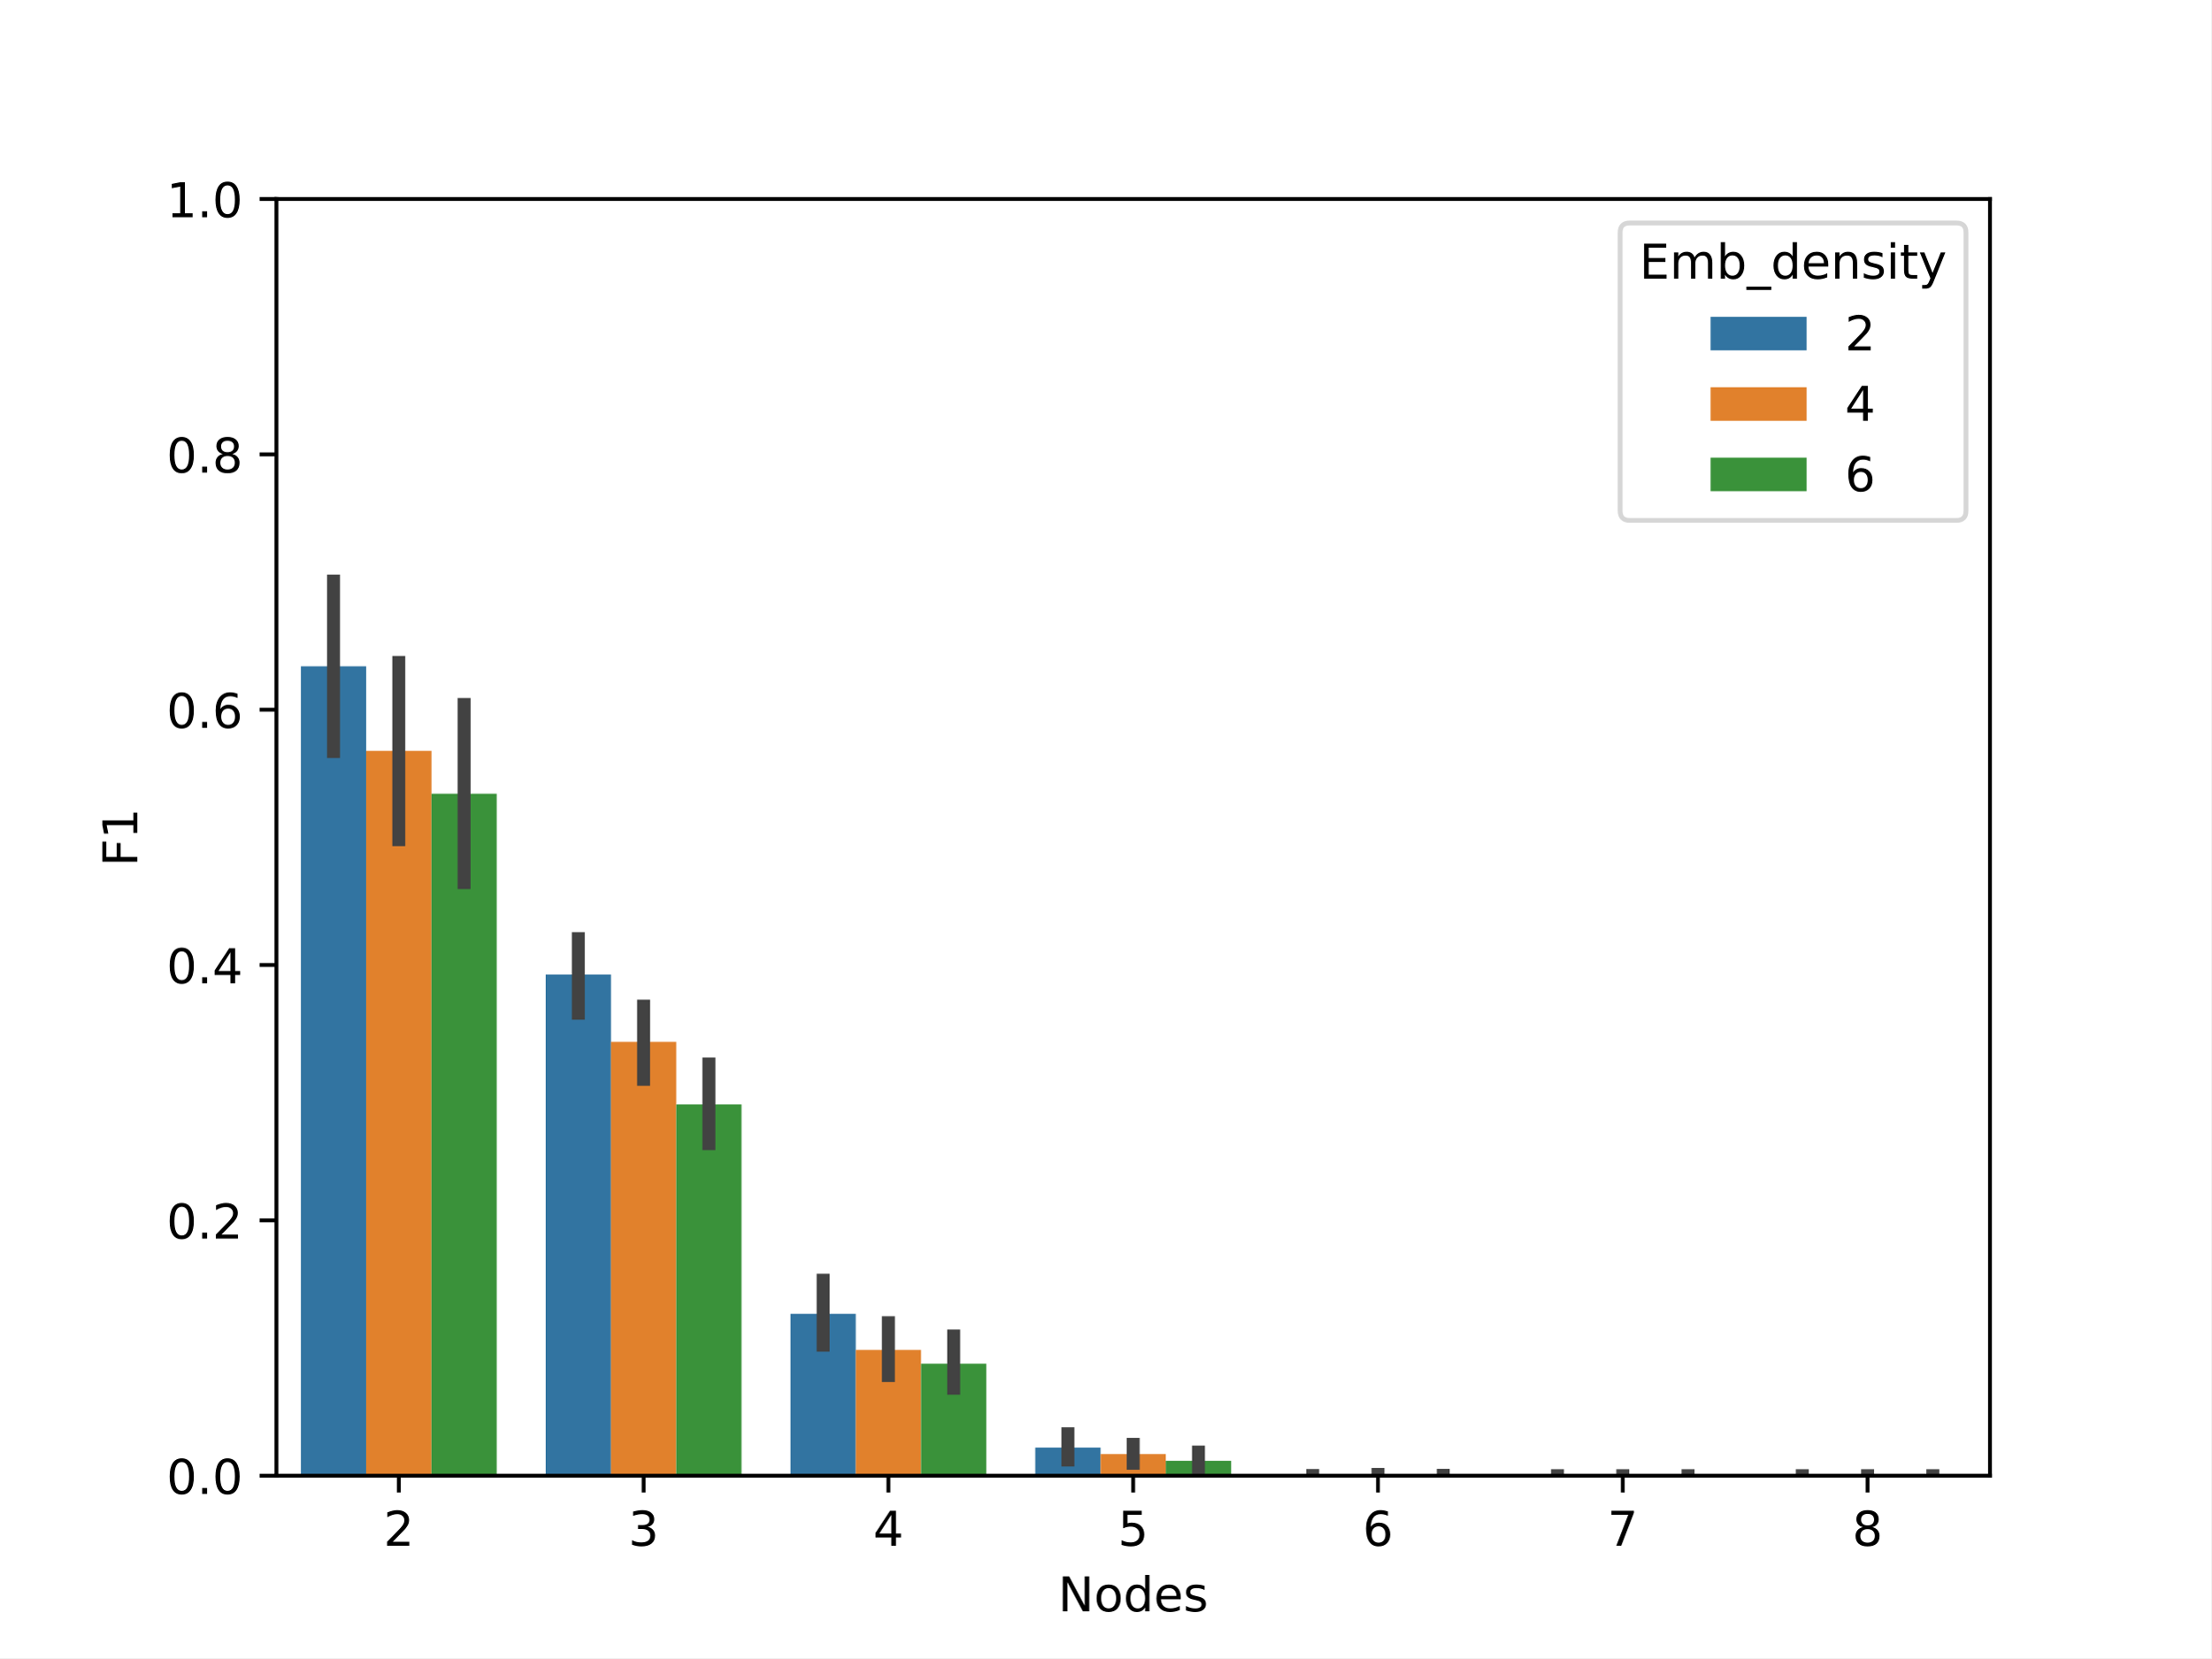
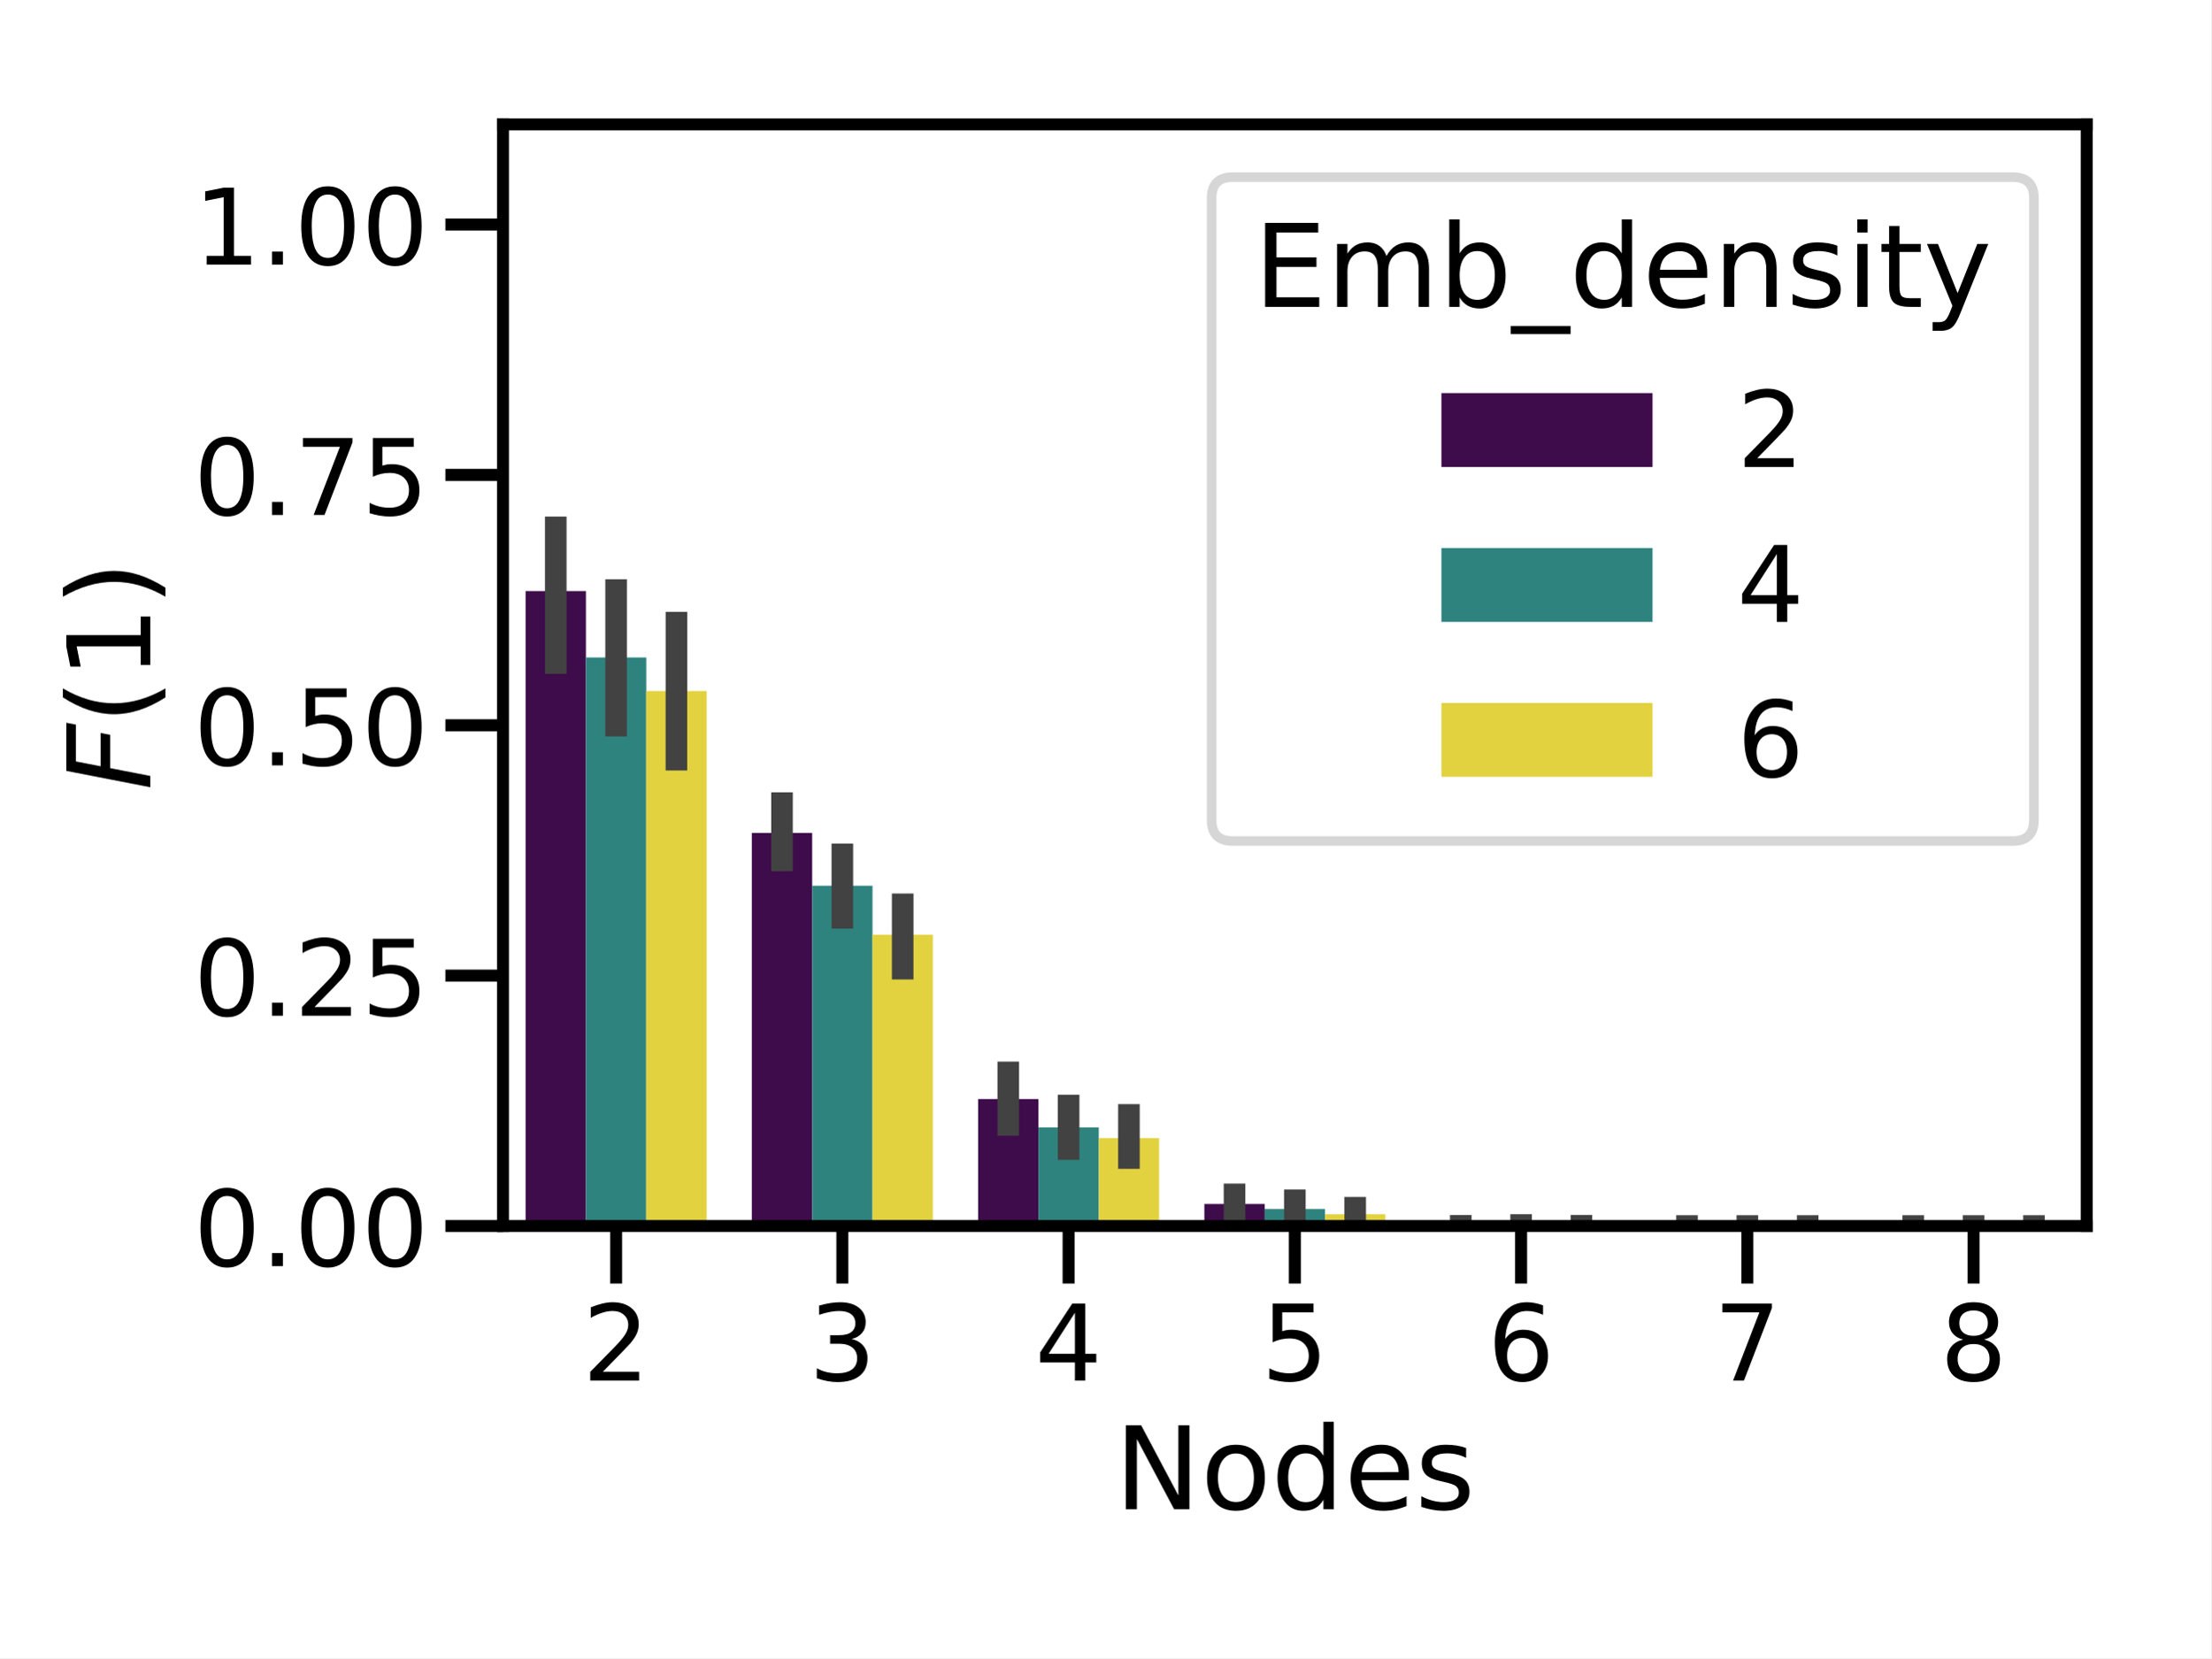
<svg xmlns="http://www.w3.org/2000/svg" xmlns:xlink="http://www.w3.org/1999/xlink" width="460.8pt" height="345.6pt" viewBox="0 0 460.8 345.6" version="1.1">
  <defs>
    <style type="text/css">*{stroke-linejoin: round; stroke-linecap: butt}</style>
  </defs>
  <g id="figure_1">
    <g id="patch_1">
      <path d="M 0 345.6  L 460.8 345.6  L 460.8 0  L 0 0  z " style="fill: #ffffff" />
    </g>
    <g id="axes_1">
      <g id="patch_2">
-         <path d="M 57.6 307.584  L 414.72 307.584  L 414.72 41.472  L 57.6 41.472  z " style="fill: #ffffff" />
+         <path d="M 104.82 255.54  L 434.88 255.54  L 434.88 25.92  L 104.82 25.92  z " style="fill: #ffffff" />
      </g>
      <g id="patch_3">
-         <path d="M 62.702 307.584  L 76.306 307.584  L 76.306 138.88  L 62.702 138.88  z " clip-path="url(#pd09a48f789)" style="fill: #3274a1" />
+         <path d="M 109.535 255.54  L 122.109 255.54  L 122.109 123.204  L 109.535 123.204  z " clip-path="url(#p3ebaca58c4)" style="fill: #3e0c4a" />
      </g>
      <g id="patch_4">
-         <path d="M 113.719 307.584  L 127.323 307.584  L 127.323 203.135  L 113.719 203.135  z " clip-path="url(#pd09a48f789)" style="fill: #3274a1" />
+         <path d="M 156.687 255.54  L 169.26 255.54  L 169.26 173.607  L 156.687 173.607  z " clip-path="url(#p3ebaca58c4)" style="fill: #3e0c4a" />
      </g>
      <g id="patch_5">
-         <path d="M 164.736 307.584  L 178.341 307.584  L 178.341 273.844  L 164.736 273.844  z " clip-path="url(#pd09a48f789)" style="fill: #3274a1" />
+         <path d="M 203.838 255.54  L 216.412 255.54  L 216.412 229.074  L 203.838 229.074  z " clip-path="url(#p3ebaca58c4)" style="fill: #3e0c4a" />
      </g>
      <g id="patch_6">
-         <path d="M 215.753 307.584  L 229.358 307.584  L 229.358 301.723  L 215.753 301.723  z " clip-path="url(#pd09a48f789)" style="fill: #3274a1" />
+         <path d="M 250.989 255.54  L 263.563 255.54  L 263.563 250.943  L 250.989 250.943  z " clip-path="url(#p3ebaca58c4)" style="fill: #3e0c4a" />
      </g>
      <g id="patch_7">
-         <path d="M 266.77 307.584  L 280.375 307.584  L 280.375 307.565  L 266.77 307.565  z " clip-path="url(#pd09a48f789)" style="fill: #3274a1" />
+         <path d="M 298.141 255.54  L 310.715 255.54  L 310.715 255.525  L 298.141 255.525  z " clip-path="url(#p3ebaca58c4)" style="fill: #3e0c4a" />
      </g>
      <g id="patch_8">
-         <path d="M 317.787 307.584  L 331.392 307.584  L 331.392 307.584  L 317.787 307.584  z " clip-path="url(#pd09a48f789)" style="fill: #3274a1" />
+         <path d="M 345.292 255.54  L 357.866 255.54  L 357.866 255.54  L 345.292 255.54  z " clip-path="url(#p3ebaca58c4)" style="fill: #3e0c4a" />
      </g>
      <g id="patch_9">
-         <path d="M 368.805 307.584  L 382.409 307.584  L 382.409 307.584  L 368.805 307.584  z " clip-path="url(#pd09a48f789)" style="fill: #3274a1" />
+         <path d="M 392.444 255.54  L 405.017 255.54  L 405.017 255.54  L 392.444 255.54  z " clip-path="url(#p3ebaca58c4)" style="fill: #3e0c4a" />
      </g>
      <g id="patch_10">
-         <path d="M 76.306 307.584  L 89.911 307.584  L 89.911 156.51  L 76.306 156.51  z " clip-path="url(#pd09a48f789)" style="fill: #e1812c" />
+         <path d="M 122.109 255.54  L 134.683 255.54  L 134.683 137.033  L 122.109 137.033  z " clip-path="url(#p3ebaca58c4)" style="fill: #2f837f" />
      </g>
      <g id="patch_11">
-         <path d="M 127.323 307.584  L 140.928 307.584  L 140.928 217.164  L 127.323 217.164  z " clip-path="url(#pd09a48f789)" style="fill: #e1812c" />
+         <path d="M 169.26 255.54  L 181.834 255.54  L 181.834 184.612  L 169.26 184.612  z " clip-path="url(#p3ebaca58c4)" style="fill: #2f837f" />
      </g>
      <g id="patch_12">
-         <path d="M 178.341 307.584  L 191.945 307.584  L 191.945 281.376  L 178.341 281.376  z " clip-path="url(#pd09a48f789)" style="fill: #e1812c" />
+         <path d="M 216.412 255.54  L 228.985 255.54  L 228.985 234.982  L 216.412 234.982  z " clip-path="url(#p3ebaca58c4)" style="fill: #2f837f" />
      </g>
      <g id="patch_13">
-         <path d="M 229.358 307.584  L 242.962 307.584  L 242.962 303.07  L 229.358 303.07  z " clip-path="url(#pd09a48f789)" style="fill: #e1812c" />
+         <path d="M 263.563 255.54  L 276.137 255.54  L 276.137 251.999  L 263.563 251.999  z " clip-path="url(#p3ebaca58c4)" style="fill: #2f837f" />
      </g>
      <g id="patch_14">
-         <path d="M 280.375 307.584  L 293.979 307.584  L 293.979 307.467  L 280.375 307.467  z " clip-path="url(#pd09a48f789)" style="fill: #e1812c" />
+         <path d="M 310.715 255.54  L 323.288 255.54  L 323.288 255.448  L 310.715 255.448  z " clip-path="url(#p3ebaca58c4)" style="fill: #2f837f" />
      </g>
      <g id="patch_15">
-         <path d="M 331.392 307.584  L 344.997 307.584  L 344.997 307.584  L 331.392 307.584  z " clip-path="url(#pd09a48f789)" style="fill: #e1812c" />
+         <path d="M 357.866 255.54  L 370.44 255.54  L 370.44 255.54  L 357.866 255.54  z " clip-path="url(#p3ebaca58c4)" style="fill: #2f837f" />
      </g>
      <g id="patch_16">
-         <path d="M 382.409 307.584  L 396.014 307.584  L 396.014 307.584  L 382.409 307.584  z " clip-path="url(#pd09a48f789)" style="fill: #e1812c" />
+         <path d="M 405.017 255.54  L 417.591 255.54  L 417.591 255.54  L 405.017 255.54  z " clip-path="url(#p3ebaca58c4)" style="fill: #2f837f" />
      </g>
      <g id="patch_17">
-         <path d="M 89.911 307.584  L 103.515 307.584  L 103.515 165.431  L 89.911 165.431  z " clip-path="url(#pd09a48f789)" style="fill: #3a923a" />
+         <path d="M 134.683 255.54  L 147.256 255.54  L 147.256 144.031  L 134.683 144.031  z " clip-path="url(#p3ebaca58c4)" style="fill: #e2d240" />
      </g>
      <g id="patch_18">
-         <path d="M 140.928 307.584  L 154.533 307.584  L 154.533 230.198  L 140.928 230.198  z " clip-path="url(#pd09a48f789)" style="fill: #3a923a" />
+         <path d="M 181.834 255.54  L 194.408 255.54  L 194.408 194.837  L 181.834 194.837  z " clip-path="url(#p3ebaca58c4)" style="fill: #e2d240" />
      </g>
      <g id="patch_19">
-         <path d="M 191.945 307.584  L 205.55 307.584  L 205.55 284.251  L 191.945 284.251  z " clip-path="url(#pd09a48f789)" style="fill: #3a923a" />
+         <path d="M 228.985 255.54  L 241.559 255.54  L 241.559 237.237  L 228.985 237.237  z " clip-path="url(#p3ebaca58c4)" style="fill: #e2d240" />
      </g>
      <g id="patch_20">
-         <path d="M 242.962 307.584  L 256.567 307.584  L 256.567 304.47  L 242.962 304.47  z " clip-path="url(#pd09a48f789)" style="fill: #3a923a" />
+         <path d="M 276.137 255.54  L 288.711 255.54  L 288.711 253.097  L 276.137 253.097  z " clip-path="url(#p3ebaca58c4)" style="fill: #e2d240" />
      </g>
      <g id="patch_21">
-         <path d="M 293.979 307.584  L 307.584 307.584  L 307.584 307.558  L 293.979 307.558  z " clip-path="url(#pd09a48f789)" style="fill: #3a923a" />
+         <path d="M 323.288 255.54  L 335.862 255.54  L 335.862 255.52  L 323.288 255.52  z " clip-path="url(#p3ebaca58c4)" style="fill: #e2d240" />
      </g>
      <g id="patch_22">
-         <path d="M 344.997 307.584  L 358.601 307.584  L 358.601 307.584  L 344.997 307.584  z " clip-path="url(#pd09a48f789)" style="fill: #3a923a" />
+         <path d="M 370.44 255.54  L 383.013 255.54  L 383.013 255.54  L 370.44 255.54  z " clip-path="url(#p3ebaca58c4)" style="fill: #e2d240" />
      </g>
      <g id="patch_23">
-         <path d="M 396.014 307.584  L 409.618 307.584  L 409.618 307.584  L 396.014 307.584  z " clip-path="url(#pd09a48f789)" style="fill: #3a923a" />
+         <path d="M 417.591 255.54  L 430.165 255.54  L 430.165 255.54  L 417.591 255.54  z " clip-path="url(#p3ebaca58c4)" style="fill: #e2d240" />
+       </g>
+       <g id="patch_24">
+         <path d="M 128.396 255.54  L 128.396 255.54  L 128.396 255.54  L 128.396 255.54  z " clip-path="url(#p3ebaca58c4)" style="fill: #3e0c4a" />
+       </g>
+       <g id="patch_25">
+         <path d="M 128.396 255.54  L 128.396 255.54  L 128.396 255.54  L 128.396 255.54  z " clip-path="url(#p3ebaca58c4)" style="fill: #2f837f" />
+       </g>
+       <g id="patch_26">
+         <path d="M 128.396 255.54  L 128.396 255.54  L 128.396 255.54  L 128.396 255.54  z " clip-path="url(#p3ebaca58c4)" style="fill: #e2d240" />
      </g>
      <g id="matplotlib.axis_1">
        <g id="xtick_1">
          <g id="line2d_1">
            <defs>
-               <path id="m3385fdae1e" d="M 0 0  L 0 3.5  " style="stroke: #000000; stroke-width: 0.8" />
+               <path id="macadb62f24" d="M 0 0  L 0 12  " style="stroke: #000000; stroke-width: 2.5" />
            </defs>
            <g>
-               <use xlink:href="#m3385fdae1e" x="83.109" y="307.584" style="stroke: #000000; stroke-width: 0.8" />
+               <use xlink:href="#macadb62f24" x="128.396" y="255.54" style="stroke: #000000; stroke-width: 2.5" />
            </g>
          </g>
          <g id="text_1">
-             <g transform="translate(79.92732 322.1824) scale(0.1 -0.1)">
+             <g transform="translate(121.397 287.7566) scale(0.22 -0.22)">
              <defs>
                <path id="DejaVuSans-32" d="M 1228 531  L 3431 531  L 3431 0  L 469 0  L 469 531  Q 828 903 1448 1529  Q 2069 2156 2228 2338  Q 2531 2678 2651 2914  Q 2772 3150 2772 3378  Q 2772 3750 2511 3984  Q 2250 4219 1831 4219  Q 1534 4219 1204 4116  Q 875 4013 500 3803  L 500 4441  Q 881 4594 1212 4672  Q 1544 4750 1819 4750  Q 2544 4750 2975 4387  Q 3406 4025 3406 3419  Q 3406 3131 3298 2873  Q 3191 2616 2906 2266  Q 2828 2175 2409 1742  Q 1991 1309 1228 531  z " transform="scale(0.015625)" />
              </defs>
              <use xlink:href="#DejaVuSans-32" />
            </g>
          </g>
        </g>
        <g id="xtick_2">
          <g id="line2d_2">
            <g>
-               <use xlink:href="#m3385fdae1e" x="134.126" y="307.584" style="stroke: #000000; stroke-width: 0.8" />
+               <use xlink:href="#macadb62f24" x="175.547" y="255.54" style="stroke: #000000; stroke-width: 2.5" />
            </g>
          </g>
          <g id="text_2">
-             <g transform="translate(130.9445 322.1824) scale(0.1 -0.1)">
+             <g transform="translate(168.5484 287.7566) scale(0.22 -0.22)">
              <defs>
                <path id="DejaVuSans-33" d="M 2597 2516  Q 3050 2419 3304 2112  Q 3559 1806 3559 1356  Q 3559 666 3084 287  Q 2609 -91 1734 -91  Q 1441 -91 1130 -33  Q 819 25 488 141  L 488 750  Q 750 597 1062 519  Q 1375 441 1716 441  Q 2309 441 2620 675  Q 2931 909 2931 1356  Q 2931 1769 2642 2001  Q 2353 2234 1838 2234  L 1294 2234  L 1294 2753  L 1863 2753  Q 2328 2753 2575 2939  Q 2822 3125 2822 3475  Q 2822 3834 2567 4026  Q 2313 4219 1838 4219  Q 1578 4219 1281 4162  Q 984 4106 628 3988  L 628 4550  Q 988 4650 1302 4700  Q 1616 4750 1894 4750  Q 2613 4750 3031 4423  Q 3450 4097 3450 3541  Q 3450 3153 3228 2886  Q 3006 2619 2597 2516  z " transform="scale(0.015625)" />
              </defs>
              <use xlink:href="#DejaVuSans-33" />
            </g>
          </g>
        </g>
        <g id="xtick_3">
          <g id="line2d_3">
            <g>
-               <use xlink:href="#m3385fdae1e" x="185.143" y="307.584" style="stroke: #000000; stroke-width: 0.8" />
+               <use xlink:href="#macadb62f24" x="222.699" y="255.54" style="stroke: #000000; stroke-width: 2.5" />
            </g>
          </g>
          <g id="text_3">
-             <g transform="translate(181.9616 322.1824) scale(0.1 -0.1)">
+             <g transform="translate(215.6998 287.7566) scale(0.22 -0.22)">
              <defs>
                <path id="DejaVuSans-34" d="M 2419 4116  L 825 1625  L 2419 1625  L 2419 4116  z M 2253 4666  L 3047 4666  L 3047 1625  L 3713 1625  L 3713 1100  L 3047 1100  L 3047 0  L 2419 0  L 2419 1100  L 313 1100  L 313 1709  L 2253 4666  z " transform="scale(0.015625)" />
              </defs>
              <use xlink:href="#DejaVuSans-34" />
            </g>
          </g>
        </g>
        <g id="xtick_4">
          <g id="line2d_4">
            <g>
-               <use xlink:href="#m3385fdae1e" x="236.16" y="307.584" style="stroke: #000000; stroke-width: 0.8" />
+               <use xlink:href="#macadb62f24" x="269.85" y="255.54" style="stroke: #000000; stroke-width: 2.5" />
            </g>
          </g>
          <g id="text_4">
-             <g transform="translate(232.9787 322.1824) scale(0.1 -0.1)">
+             <g transform="translate(262.8512 287.7566) scale(0.22 -0.22)">
              <defs>
                <path id="DejaVuSans-35" d="M 691 4666  L 3169 4666  L 3169 4134  L 1269 4134  L 1269 2991  Q 1406 3038 1543 3061  Q 1681 3084 1819 3084  Q 2600 3084 3056 2656  Q 3513 2228 3513 1497  Q 3513 744 3044 326  Q 2575 -91 1722 -91  Q 1428 -91 1123 -41  Q 819 9 494 109  L 494 744  Q 775 591 1075 516  Q 1375 441 1709 441  Q 2250 441 2565 725  Q 2881 1009 2881 1497  Q 2881 1984 2565 2268  Q 2250 2553 1709 2553  Q 1456 2553 1204 2497  Q 953 2441 691 2322  L 691 4666  z " transform="scale(0.015625)" />
              </defs>
              <use xlink:href="#DejaVuSans-35" />
            </g>
          </g>
        </g>
        <g id="xtick_5">
          <g id="line2d_5">
            <g>
-               <use xlink:href="#m3385fdae1e" x="287.177" y="307.584" style="stroke: #000000; stroke-width: 0.8" />
+               <use xlink:href="#macadb62f24" x="317.001" y="255.54" style="stroke: #000000; stroke-width: 2.5" />
            </g>
          </g>
          <g id="text_5">
-             <g transform="translate(283.9959 322.1824) scale(0.1 -0.1)">
+             <g transform="translate(310.0027 287.7566) scale(0.22 -0.22)">
              <defs>
                <path id="DejaVuSans-36" d="M 2113 2584  Q 1688 2584 1439 2293  Q 1191 2003 1191 1497  Q 1191 994 1439 701  Q 1688 409 2113 409  Q 2538 409 2786 701  Q 3034 994 3034 1497  Q 3034 2003 2786 2293  Q 2538 2584 2113 2584  z M 3366 4563  L 3366 3988  Q 3128 4100 2886 4159  Q 2644 4219 2406 4219  Q 1781 4219 1451 3797  Q 1122 3375 1075 2522  Q 1259 2794 1537 2939  Q 1816 3084 2150 3084  Q 2853 3084 3261 2657  Q 3669 2231 3669 1497  Q 3669 778 3244 343  Q 2819 -91 2113 -91  Q 1303 -91 875 529  Q 447 1150 447 2328  Q 447 3434 972 4092  Q 1497 4750 2381 4750  Q 2619 4750 2861 4703  Q 3103 4656 3366 4563  z " transform="scale(0.015625)" />
              </defs>
              <use xlink:href="#DejaVuSans-36" />
            </g>
          </g>
        </g>
        <g id="xtick_6">
          <g id="line2d_6">
            <g>
-               <use xlink:href="#m3385fdae1e" x="338.194" y="307.584" style="stroke: #000000; stroke-width: 0.8" />
+               <use xlink:href="#macadb62f24" x="364.153" y="255.54" style="stroke: #000000; stroke-width: 2.5" />
            </g>
          </g>
          <g id="text_6">
-             <g transform="translate(335.013 322.1824) scale(0.1 -0.1)">
+             <g transform="translate(357.1541 287.7566) scale(0.22 -0.22)">
              <defs>
                <path id="DejaVuSans-37" d="M 525 4666  L 3525 4666  L 3525 4397  L 1831 0  L 1172 0  L 2766 4134  L 525 4134  L 525 4666  z " transform="scale(0.015625)" />
              </defs>
              <use xlink:href="#DejaVuSans-37" />
            </g>
          </g>
        </g>
        <g id="xtick_7">
          <g id="line2d_7">
            <g>
-               <use xlink:href="#m3385fdae1e" x="389.211" y="307.584" style="stroke: #000000; stroke-width: 0.8" />
+               <use xlink:href="#macadb62f24" x="411.304" y="255.54" style="stroke: #000000; stroke-width: 2.5" />
            </g>
          </g>
          <g id="text_7">
-             <g transform="translate(386.0302 322.1824) scale(0.1 -0.1)">
+             <g transform="translate(404.3055 287.7566) scale(0.22 -0.22)">
              <defs>
                <path id="DejaVuSans-38" d="M 2034 2216  Q 1584 2216 1326 1975  Q 1069 1734 1069 1313  Q 1069 891 1326 650  Q 1584 409 2034 409  Q 2484 409 2743 651  Q 3003 894 3003 1313  Q 3003 1734 2745 1975  Q 2488 2216 2034 2216  z M 1403 2484  Q 997 2584 770 2862  Q 544 3141 544 3541  Q 544 4100 942 4425  Q 1341 4750 2034 4750  Q 2731 4750 3128 4425  Q 3525 4100 3525 3541  Q 3525 3141 3298 2862  Q 3072 2584 2669 2484  Q 3125 2378 3379 2068  Q 3634 1759 3634 1313  Q 3634 634 3220 271  Q 2806 -91 2034 -91  Q 1263 -91 848 271  Q 434 634 434 1313  Q 434 1759 690 2068  Q 947 2378 1403 2484  z M 1172 3481  Q 1172 3119 1398 2916  Q 1625 2713 2034 2713  Q 2441 2713 2670 2916  Q 2900 3119 2900 3481  Q 2900 3844 2670 4047  Q 2441 4250 2034 4250  Q 1625 4250 1398 4047  Q 1172 3844 1172 3481  z " transform="scale(0.015625)" />
              </defs>
              <use xlink:href="#DejaVuSans-38" />
            </g>
          </g>
        </g>
        <g id="text_8">
-           <g transform="translate(220.5045 335.8606) scale(0.1 -0.1)">
+           <g transform="translate(232.2769 314.5681) scale(0.24 -0.24)">
            <defs>
              <path id="DejaVuSans-4e" d="M 628 4666  L 1478 4666  L 3547 763  L 3547 4666  L 4159 4666  L 4159 0  L 3309 0  L 1241 3903  L 1241 0  L 628 0  L 628 4666  z " transform="scale(0.015625)" />
              <path id="DejaVuSans-6f" d="M 1959 3097  Q 1497 3097 1228 2736  Q 959 2375 959 1747  Q 959 1119 1226 758  Q 1494 397 1959 397  Q 2419 397 2687 759  Q 2956 1122 2956 1747  Q 2956 2369 2687 2733  Q 2419 3097 1959 3097  z M 1959 3584  Q 2709 3584 3137 3096  Q 3566 2609 3566 1747  Q 3566 888 3137 398  Q 2709 -91 1959 -91  Q 1206 -91 779 398  Q 353 888 353 1747  Q 353 2609 779 3096  Q 1206 3584 1959 3584  z " transform="scale(0.015625)" />
              <path id="DejaVuSans-64" d="M 2906 2969  L 2906 4863  L 3481 4863  L 3481 0  L 2906 0  L 2906 525  Q 2725 213 2448 61  Q 2172 -91 1784 -91  Q 1150 -91 751 415  Q 353 922 353 1747  Q 353 2572 751 3078  Q 1150 3584 1784 3584  Q 2172 3584 2448 3432  Q 2725 3281 2906 2969  z M 947 1747  Q 947 1113 1208 752  Q 1469 391 1925 391  Q 2381 391 2643 752  Q 2906 1113 2906 1747  Q 2906 2381 2643 2742  Q 2381 3103 1925 3103  Q 1469 3103 1208 2742  Q 947 2381 947 1747  z " transform="scale(0.015625)" />
              <path id="DejaVuSans-65" d="M 3597 1894  L 3597 1613  L 953 1613  Q 991 1019 1311 708  Q 1631 397 2203 397  Q 2534 397 2845 478  Q 3156 559 3463 722  L 3463 178  Q 3153 47 2828 -22  Q 2503 -91 2169 -91  Q 1331 -91 842 396  Q 353 884 353 1716  Q 353 2575 817 3079  Q 1281 3584 2069 3584  Q 2775 3584 3186 3129  Q 3597 2675 3597 1894  z M 3022 2063  Q 3016 2534 2758 2815  Q 2500 3097 2075 3097  Q 1594 3097 1305 2825  Q 1016 2553 972 2059  L 3022 2063  z " transform="scale(0.015625)" />
              <path id="DejaVuSans-73" d="M 2834 3397  L 2834 2853  Q 2591 2978 2328 3040  Q 2066 3103 1784 3103  Q 1356 3103 1142 2972  Q 928 2841 928 2578  Q 928 2378 1081 2264  Q 1234 2150 1697 2047  L 1894 2003  Q 2506 1872 2764 1633  Q 3022 1394 3022 966  Q 3022 478 2636 193  Q 2250 -91 1575 -91  Q 1294 -91 989 -36  Q 684 19 347 128  L 347 722  Q 666 556 975 473  Q 1284 391 1588 391  Q 1994 391 2212 530  Q 2431 669 2431 922  Q 2431 1156 2273 1281  Q 2116 1406 1581 1522  L 1381 1569  Q 847 1681 609 1914  Q 372 2147 372 2553  Q 372 3047 722 3315  Q 1072 3584 1716 3584  Q 2034 3584 2315 3537  Q 2597 3491 2834 3397  z " transform="scale(0.015625)" />
            </defs>
            <use xlink:href="#DejaVuSans-4e" />
            <use xlink:href="#DejaVuSans-6f" x="74.805" />
            <use xlink:href="#DejaVuSans-64" x="135.986" />
            <use xlink:href="#DejaVuSans-65" x="199.463" />
            <use xlink:href="#DejaVuSans-73" x="260.986" />
          </g>
        </g>
      </g>
      <g id="matplotlib.axis_2">
        <g id="ytick_1">
          <g id="line2d_8">
            <defs>
-               <path id="ma600d9e374" d="M 0 0  L -3.5 0  " style="stroke: #000000; stroke-width: 0.8" />
+               <path id="mbd1f834859" d="M 0 0  L -12 0  " style="stroke: #000000; stroke-width: 2.5" />
            </defs>
            <g>
-               <use xlink:href="#ma600d9e374" x="57.6" y="307.584" style="stroke: #000000; stroke-width: 0.8" />
+               <use xlink:href="#mbd1f834859" x="104.82" y="255.54" style="stroke: #000000; stroke-width: 2.5" />
            </g>
          </g>
          <g id="text_9">
-             <g transform="translate(34.69687 311.3832) scale(0.1 -0.1)">
+             <g transform="translate(40.33563 263.8983) scale(0.22 -0.22)">
              <defs>
                <path id="DejaVuSans-30" d="M 2034 4250  Q 1547 4250 1301 3770  Q 1056 3291 1056 2328  Q 1056 1369 1301 889  Q 1547 409 2034 409  Q 2525 409 2770 889  Q 3016 1369 3016 2328  Q 3016 3291 2770 3770  Q 2525 4250 2034 4250  z M 2034 4750  Q 2819 4750 3233 4129  Q 3647 3509 3647 2328  Q 3647 1150 3233 529  Q 2819 -91 2034 -91  Q 1250 -91 836 529  Q 422 1150 422 2328  Q 422 3509 836 4129  Q 1250 4750 2034 4750  z " transform="scale(0.015625)" />
                <path id="DejaVuSans-2e" d="M 684 794  L 1344 794  L 1344 0  L 684 0  L 684 794  z " transform="scale(0.015625)" />
              </defs>
              <use xlink:href="#DejaVuSans-30" />
              <use xlink:href="#DejaVuSans-2e" x="63.623" />
              <use xlink:href="#DejaVuSans-30" x="95.41" />
+               <use xlink:href="#DejaVuSans-30" x="159.033" />
            </g>
          </g>
        </g>
        <g id="ytick_2">
          <g id="line2d_9">
            <g>
-               <use xlink:href="#ma600d9e374" x="57.6" y="254.362" style="stroke: #000000; stroke-width: 0.8" />
+               <use xlink:href="#mbd1f834859" x="104.82" y="203.354" style="stroke: #000000; stroke-width: 2.5" />
            </g>
          </g>
          <g id="text_10">
-             <g transform="translate(34.69687 258.1608) scale(0.1 -0.1)">
+             <g transform="translate(40.33563 211.7119) scale(0.22 -0.22)">
              <use xlink:href="#DejaVuSans-30" />
              <use xlink:href="#DejaVuSans-2e" x="63.623" />
              <use xlink:href="#DejaVuSans-32" x="95.41" />
+               <use xlink:href="#DejaVuSans-35" x="159.033" />
            </g>
          </g>
        </g>
        <g id="ytick_3">
          <g id="line2d_10">
            <g>
-               <use xlink:href="#ma600d9e374" x="57.6" y="201.139" style="stroke: #000000; stroke-width: 0.8" />
+               <use xlink:href="#mbd1f834859" x="104.82" y="151.167" style="stroke: #000000; stroke-width: 2.5" />
            </g>
          </g>
          <g id="text_11">
-             <g transform="translate(34.69687 204.9384) scale(0.1 -0.1)">
+             <g transform="translate(40.33563 159.5256) scale(0.22 -0.22)">
              <use xlink:href="#DejaVuSans-30" />
              <use xlink:href="#DejaVuSans-2e" x="63.623" />
-               <use xlink:href="#DejaVuSans-34" x="95.41" />
+               <use xlink:href="#DejaVuSans-35" x="95.41" />
+               <use xlink:href="#DejaVuSans-30" x="159.033" />
            </g>
          </g>
        </g>
        <g id="ytick_4">
          <g id="line2d_11">
            <g>
-               <use xlink:href="#ma600d9e374" x="57.6" y="147.917" style="stroke: #000000; stroke-width: 0.8" />
+               <use xlink:href="#mbd1f834859" x="104.82" y="98.981" style="stroke: #000000; stroke-width: 2.5" />
            </g>
          </g>
          <g id="text_12">
-             <g transform="translate(34.69687 151.716) scale(0.1 -0.1)">
+             <g transform="translate(40.33563 107.3392) scale(0.22 -0.22)">
              <use xlink:href="#DejaVuSans-30" />
              <use xlink:href="#DejaVuSans-2e" x="63.623" />
-               <use xlink:href="#DejaVuSans-36" x="95.41" />
+               <use xlink:href="#DejaVuSans-37" x="95.41" />
+               <use xlink:href="#DejaVuSans-35" x="159.033" />
            </g>
          </g>
        </g>
        <g id="ytick_5">
          <g id="line2d_12">
            <g>
-               <use xlink:href="#ma600d9e374" x="57.6" y="94.694" style="stroke: #000000; stroke-width: 0.8" />
+               <use xlink:href="#mbd1f834859" x="104.82" y="46.795" style="stroke: #000000; stroke-width: 2.5" />
            </g>
          </g>
          <g id="text_13">
-             <g transform="translate(34.69687 98.49362) scale(0.1 -0.1)">
-               <use xlink:href="#DejaVuSans-30" />
-               <use xlink:href="#DejaVuSans-2e" x="63.623" />
-               <use xlink:href="#DejaVuSans-38" x="95.41" />
-             </g>
-           </g>
-         </g>
-         <g id="ytick_6">
-           <g id="line2d_13">
-             <g>
-               <use xlink:href="#ma600d9e374" x="57.6" y="41.472" style="stroke: #000000; stroke-width: 0.8" />
-             </g>
-           </g>
-           <g id="text_14">
-             <g transform="translate(34.69687 45.27122) scale(0.1 -0.1)">
+             <g transform="translate(40.33563 55.15283) scale(0.22 -0.22)">
              <defs>
                <path id="DejaVuSans-31" d="M 794 531  L 1825 531  L 1825 4091  L 703 3866  L 703 4441  L 1819 4666  L 2450 4666  L 2450 531  L 3481 531  L 3481 0  L 794 0  L 794 531  z " transform="scale(0.015625)" />
              </defs>
              <use xlink:href="#DejaVuSans-31" />
              <use xlink:href="#DejaVuSans-2e" x="63.623" />
              <use xlink:href="#DejaVuSans-30" x="95.41" />
-             </g>
-           </g>
+               <use xlink:href="#DejaVuSans-30" x="159.033" />
+             </g>
+           </g>
+         </g>
+         <g id="text_14">
+           <g transform="translate(31.34437 164.73) rotate(-90) scale(0.24 -0.24)">
+             <defs>
+               <path id="DejaVuSans-Oblique-46" d="M 1081 4666  L 3756 4666  L 3653 4134  L 1606 4134  L 1338 2759  L 3188 2759  L 3084 2228  L 1234 2228  L 800 0  L 172 0  L 1081 4666  z " transform="scale(0.015625)" />
+               <path id="DejaVuSans-28" d="M 1984 4856  Q 1566 4138 1362 3434  Q 1159 2731 1159 2009  Q 1159 1288 1364 580  Q 1569 -128 1984 -844  L 1484 -844  Q 1016 -109 783 600  Q 550 1309 550 2009  Q 550 2706 781 3412  Q 1013 4119 1484 4856  L 1984 4856  z " transform="scale(0.015625)" />
+               <path id="DejaVuSans-29" d="M 513 4856  L 1013 4856  Q 1481 4119 1714 3412  Q 1947 2706 1947 2009  Q 1947 1309 1714 600  Q 1481 -109 1013 -844  L 513 -844  Q 928 -128 1133 580  Q 1338 1288 1338 2009  Q 1338 2731 1133 3434  Q 928 4138 513 4856  z " transform="scale(0.015625)" />
+             </defs>
+             <use xlink:href="#DejaVuSans-Oblique-46" transform="translate(0 0.125)" />
+             <use xlink:href="#DejaVuSans-28" transform="translate(57.51953 0.125)" />
+             <use xlink:href="#DejaVuSans-31" transform="translate(96.5332 0.125)" />
+             <use xlink:href="#DejaVuSans-29" transform="translate(160.1562 0.125)" />
+           </g>
+         </g>
+       </g>
+       <g id="line2d_13">
+         <path d="M 115.822 138.208  L 115.822 109.923  " clip-path="url(#p3ebaca58c4)" style="fill: none; stroke: #424242; stroke-width: 4.5; stroke-linecap: square" />
+       </g>
+       <g id="line2d_14">
+         <path d="M 162.973 179.346  L 162.973 167.395  " clip-path="url(#p3ebaca58c4)" style="fill: none; stroke: #424242; stroke-width: 4.5; stroke-linecap: square" />
+       </g>
+       <g id="line2d_15">
+         <path d="M 210.125 234.466  L 210.125 223.523  " clip-path="url(#p3ebaca58c4)" style="fill: none; stroke: #424242; stroke-width: 4.5; stroke-linecap: square" />
+       </g>
+       <g id="line2d_16">
+         <path d="M 257.276 252.983  L 257.276 248.947  " clip-path="url(#p3ebaca58c4)" style="fill: none; stroke: #424242; stroke-width: 4.5; stroke-linecap: square" />
+       </g>
+       <g id="line2d_17">
+         <path d="M 304.428 255.539  L 304.428 255.505  " clip-path="url(#p3ebaca58c4)" style="fill: none; stroke: #424242; stroke-width: 4.5; stroke-linecap: square" />
+       </g>
+       <g id="line2d_18">
+         <path d="M 351.579 255.54  L 351.579 255.54  " clip-path="url(#p3ebaca58c4)" style="fill: none; stroke: #424242; stroke-width: 4.5; stroke-linecap: square" />
+       </g>
+       <g id="line2d_19">
+         <path d="M 398.731 255.54  L 398.731 255.54  " clip-path="url(#p3ebaca58c4)" style="fill: none; stroke: #424242; stroke-width: 4.5; stroke-linecap: square" />
+       </g>
+       <g id="line2d_20">
+         <path d="M 128.396 151.237  L 128.396 122.987  " clip-path="url(#p3ebaca58c4)" style="fill: none; stroke: #424242; stroke-width: 4.5; stroke-linecap: square" />
+       </g>
+       <g id="line2d_21">
+         <path d="M 175.547 191.302  L 175.547 178.073  " clip-path="url(#p3ebaca58c4)" style="fill: none; stroke: #424242; stroke-width: 4.5; stroke-linecap: square" />
+       </g>
+       <g id="line2d_22">
+         <path d="M 222.699 239.496  L 222.699 230.437  " clip-path="url(#p3ebaca58c4)" style="fill: none; stroke: #424242; stroke-width: 4.5; stroke-linecap: square" />
+       </g>
+       <g id="line2d_23">
+         <path d="M 269.85 253.54  L 269.85 250.186  " clip-path="url(#p3ebaca58c4)" style="fill: none; stroke: #424242; stroke-width: 4.5; stroke-linecap: square" />
+       </g>
+       <g id="line2d_24">
+         <path d="M 317.001 255.533  L 317.001 255.33  " clip-path="url(#p3ebaca58c4)" style="fill: none; stroke: #424242; stroke-width: 4.5; stroke-linecap: square" />
+       </g>
+       <g id="line2d_25">
+         <path d="M 364.153 255.54  L 364.153 255.54  " clip-path="url(#p3ebaca58c4)" style="fill: none; stroke: #424242; stroke-width: 4.5; stroke-linecap: square" />
+       </g>
+       <g id="line2d_26">
+         <path d="M 411.304 255.54  L 411.304 255.54  " clip-path="url(#p3ebaca58c4)" style="fill: none; stroke: #424242; stroke-width: 4.5; stroke-linecap: square" />
+       </g>
+       <g id="line2d_27">
+         <path d="M 140.969 158.343  L 140.969 129.778  " clip-path="url(#p3ebaca58c4)" style="fill: none; stroke: #424242; stroke-width: 4.5; stroke-linecap: square" />
+       </g>
+       <g id="line2d_28">
+         <path d="M 188.121 201.905  L 188.121 188.482  " clip-path="url(#p3ebaca58c4)" style="fill: none; stroke: #424242; stroke-width: 4.5; stroke-linecap: square" />
+       </g>
+       <g id="line2d_29">
+         <path d="M 235.272 241.374  L 235.272 232.382  " clip-path="url(#p3ebaca58c4)" style="fill: none; stroke: #424242; stroke-width: 4.5; stroke-linecap: square" />
+       </g>
+       <g id="line2d_30">
+         <path d="M 282.424 254.313  L 282.424 251.73  " clip-path="url(#p3ebaca58c4)" style="fill: none; stroke: #424242; stroke-width: 4.5; stroke-linecap: square" />
+       </g>
+       <g id="line2d_31">
+         <path d="M 329.575 255.54  L 329.575 255.481  " clip-path="url(#p3ebaca58c4)" style="fill: none; stroke: #424242; stroke-width: 4.5; stroke-linecap: square" />
+       </g>
+       <g id="line2d_32">
+         <path d="M 376.727 255.54  L 376.727 255.54  " clip-path="url(#p3ebaca58c4)" style="fill: none; stroke: #424242; stroke-width: 4.5; stroke-linecap: square" />
+       </g>
+       <g id="line2d_33">
+         <path d="M 423.878 255.54  L 423.878 255.54  " clip-path="url(#p3ebaca58c4)" style="fill: none; stroke: #424242; stroke-width: 4.5; stroke-linecap: square" />
+       </g>
+       <g id="patch_27">
+         <path d="M 104.82 255.54  L 104.82 25.92  " style="fill: none; stroke: #000000; stroke-width: 2.5; stroke-linejoin: miter; stroke-linecap: square" />
+       </g>
+       <g id="patch_28">
+         <path d="M 434.88 255.54  L 434.88 25.92  " style="fill: none; stroke: #000000; stroke-width: 2.5; stroke-linejoin: miter; stroke-linecap: square" />
+       </g>
+       <g id="patch_29">
+         <path d="M 104.82 255.54  L 434.88 255.54  " style="fill: none; stroke: #000000; stroke-width: 2.5; stroke-linejoin: miter; stroke-linecap: square" />
+       </g>
+       <g id="patch_30">
+         <path d="M 104.82 25.92  L 434.88 25.92  " style="fill: none; stroke: #000000; stroke-width: 2.5; stroke-linejoin: miter; stroke-linecap: square" />
+       </g>
+       <g id="legend_1">
+         <g id="patch_31">
+           <path d="M 256.904 175.291  L 419.48 175.291  Q 423.88 175.291 423.88 170.891  L 423.88 41.32  Q 423.88 36.92 419.48 36.92  L 256.904 36.92  Q 252.504 36.92 252.504 41.32  L 252.504 170.891  Q 252.504 175.291 256.904 175.291  z " style="fill: #ffffff; opacity: 0.8; stroke: #cccccc; stroke-width: 2; stroke-linejoin: miter" />
        </g>
        <g id="text_15">
-           <g transform="translate(28.61719 180.585) rotate(-90) scale(0.1 -0.1)">
-             <defs>
-               <path id="DejaVuSans-46" d="M 628 4666  L 3309 4666  L 3309 4134  L 1259 4134  L 1259 2759  L 3109 2759  L 3109 2228  L 1259 2228  L 1259 0  L 628 0  L 628 4666  z " transform="scale(0.015625)" />
-             </defs>
-             <use xlink:href="#DejaVuSans-46" />
-             <use xlink:href="#DejaVuSans-31" x="57.52" />
-           </g>
-         </g>
-       </g>
-       <g id="line2d_14">
-         <path d="M 69.504 156.647  L 69.504 121.12  " clip-path="url(#pd09a48f789)" style="fill: none; stroke: #424242; stroke-width: 2.7; stroke-linecap: square" />
-       </g>
-       <g id="line2d_15">
-         <path d="M 120.521 211.19  L 120.521 195.648  " clip-path="url(#pd09a48f789)" style="fill: none; stroke: #424242; stroke-width: 2.7; stroke-linecap: square" />
-       </g>
-       <g id="line2d_16">
-         <path d="M 171.538 280.38  L 171.538 266.848  " clip-path="url(#pd09a48f789)" style="fill: none; stroke: #424242; stroke-width: 2.7; stroke-linecap: square" />
-       </g>
-       <g id="line2d_17">
-         <path d="M 222.555 304.309  L 222.555 298.852  " clip-path="url(#pd09a48f789)" style="fill: none; stroke: #424242; stroke-width: 2.7; stroke-linecap: square" />
-       </g>
-       <g id="line2d_18">
-         <path d="M 273.573 307.584  L 273.573 307.539  " clip-path="url(#pd09a48f789)" style="fill: none; stroke: #424242; stroke-width: 2.7; stroke-linecap: square" />
-       </g>
-       <g id="line2d_19">
-         <path d="M 324.59 307.584  L 324.59 307.584  " clip-path="url(#pd09a48f789)" style="fill: none; stroke: #424242; stroke-width: 2.7; stroke-linecap: square" />
-       </g>
-       <g id="line2d_20">
-         <path d="M 375.607 307.584  L 375.607 307.584  " clip-path="url(#pd09a48f789)" style="fill: none; stroke: #424242; stroke-width: 2.7; stroke-linecap: square" />
-       </g>
-       <g id="line2d_21">
-         <path d="M 83.109 175.009  L 83.109 138.061  " clip-path="url(#pd09a48f789)" style="fill: none; stroke: #424242; stroke-width: 2.7; stroke-linecap: square" />
-       </g>
-       <g id="line2d_22">
-         <path d="M 134.126 224.957  L 134.126 209.707  " clip-path="url(#pd09a48f789)" style="fill: none; stroke: #424242; stroke-width: 2.7; stroke-linecap: square" />
-       </g>
-       <g id="line2d_23">
-         <path d="M 185.143 286.704  L 185.143 275.687  " clip-path="url(#pd09a48f789)" style="fill: none; stroke: #424242; stroke-width: 2.7; stroke-linecap: square" />
-       </g>
-       <g id="line2d_24">
-         <path d="M 236.16 304.993  L 236.16 301.037  " clip-path="url(#pd09a48f789)" style="fill: none; stroke: #424242; stroke-width: 2.7; stroke-linecap: square" />
-       </g>
-       <g id="line2d_25">
-         <path d="M 287.177 307.571  L 287.177 307.31  " clip-path="url(#pd09a48f789)" style="fill: none; stroke: #424242; stroke-width: 2.7; stroke-linecap: square" />
-       </g>
-       <g id="line2d_26">
-         <path d="M 338.194 307.584  L 338.194 307.584  " clip-path="url(#pd09a48f789)" style="fill: none; stroke: #424242; stroke-width: 2.7; stroke-linecap: square" />
-       </g>
-       <g id="line2d_27">
-         <path d="M 389.211 307.584  L 389.211 307.584  " clip-path="url(#pd09a48f789)" style="fill: none; stroke: #424242; stroke-width: 2.7; stroke-linecap: square" />
-       </g>
-       <g id="line2d_28">
-         <path d="M 96.713 183.967  L 96.713 146.843  " clip-path="url(#pd09a48f789)" style="fill: none; stroke: #424242; stroke-width: 2.7; stroke-linecap: square" />
-       </g>
-       <g id="line2d_29">
-         <path d="M 147.73 238.38  L 147.73 221.773  " clip-path="url(#pd09a48f789)" style="fill: none; stroke: #424242; stroke-width: 2.7; stroke-linecap: square" />
-       </g>
-       <g id="line2d_30">
-         <path d="M 198.747 289.363  L 198.747 278.453  " clip-path="url(#pd09a48f789)" style="fill: none; stroke: #424242; stroke-width: 2.7; stroke-linecap: square" />
-       </g>
-       <g id="line2d_31">
-         <path d="M 249.765 306.035  L 249.765 302.646  " clip-path="url(#pd09a48f789)" style="fill: none; stroke: #424242; stroke-width: 2.7; stroke-linecap: square" />
-       </g>
-       <g id="line2d_32">
-         <path d="M 300.782 307.584  L 300.782 307.508  " clip-path="url(#pd09a48f789)" style="fill: none; stroke: #424242; stroke-width: 2.7; stroke-linecap: square" />
-       </g>
-       <g id="line2d_33">
-         <path d="M 351.799 307.584  L 351.799 307.584  " clip-path="url(#pd09a48f789)" style="fill: none; stroke: #424242; stroke-width: 2.7; stroke-linecap: square" />
-       </g>
-       <g id="line2d_34">
-         <path d="M 402.816 307.584  L 402.816 307.584  " clip-path="url(#pd09a48f789)" style="fill: none; stroke: #424242; stroke-width: 2.7; stroke-linecap: square" />
-       </g>
-       <g id="patch_24">
-         <path d="M 57.6 307.584  L 57.6 41.472  " style="fill: none; stroke: #000000; stroke-width: 0.8; stroke-linejoin: miter; stroke-linecap: square" />
-       </g>
-       <g id="patch_25">
-         <path d="M 414.72 307.584  L 414.72 41.472  " style="fill: none; stroke: #000000; stroke-width: 0.8; stroke-linejoin: miter; stroke-linecap: square" />
-       </g>
-       <g id="patch_26">
-         <path d="M 57.6 307.584  L 414.72 307.584  " style="fill: none; stroke: #000000; stroke-width: 0.8; stroke-linejoin: miter; stroke-linecap: square" />
-       </g>
-       <g id="patch_27">
-         <path d="M 57.6 41.472  L 414.72 41.472  " style="fill: none; stroke: #000000; stroke-width: 0.8; stroke-linejoin: miter; stroke-linecap: square" />
-       </g>
-       <g id="legend_1">
-         <g id="patch_28">
-           <path d="M 339.647 108.463  L 407.72 108.463  Q 409.72 108.463 409.72 106.463  L 409.72 48.472  Q 409.72 46.472 407.72 46.472  L 339.647 46.472  Q 337.647 46.472 337.647 48.472  L 337.647 106.463  Q 337.647 108.463 339.647 108.463  z " style="fill: #ffffff; opacity: 0.8; stroke: #cccccc; stroke-linejoin: miter" />
-         </g>
-         <g id="text_16">
-           <g transform="translate(341.6466 58.07044) scale(0.1 -0.1)">
+           <g transform="translate(261.3037 63.95625) scale(0.24 -0.24)">
            <defs>
              <path id="DejaVuSans-45" d="M 628 4666  L 3578 4666  L 3578 4134  L 1259 4134  L 1259 2753  L 3481 2753  L 3481 2222  L 1259 2222  L 1259 531  L 3634 531  L 3634 0  L 628 0  L 628 4666  z " transform="scale(0.015625)" />
              <path id="DejaVuSans-6d" d="M 3328 2828  Q 3544 3216 3844 3400  Q 4144 3584 4550 3584  Q 5097 3584 5394 3201  Q 5691 2819 5691 2113  L 5691 0  L 5113 0  L 5113 2094  Q 5113 2597 4934 2840  Q 4756 3084 4391 3084  Q 3944 3084 3684 2787  Q 3425 2491 3425 1978  L 3425 0  L 2847 0  L 2847 2094  Q 2847 2600 2669 2842  Q 2491 3084 2119 3084  Q 1678 3084 1418 2786  Q 1159 2488 1159 1978  L 1159 0  L 581 0  L 581 3500  L 1159 3500  L 1159 2956  Q 1356 3278 1631 3431  Q 1906 3584 2284 3584  Q 2666 3584 2933 3390  Q 3200 3197 3328 2828  z " transform="scale(0.015625)" />
              <path id="DejaVuSans-62" d="M 3116 1747  Q 3116 2381 2855 2742  Q 2594 3103 2138 3103  Q 1681 3103 1420 2742  Q 1159 2381 1159 1747  Q 1159 1113 1420 752  Q 1681 391 2138 391  Q 2594 391 2855 752  Q 3116 1113 3116 1747  z M 1159 2969  Q 1341 3281 1617 3432  Q 1894 3584 2278 3584  Q 2916 3584 3314 3078  Q 3713 2572 3713 1747  Q 3713 922 3314 415  Q 2916 -91 2278 -91  Q 1894 -91 1617 61  Q 1341 213 1159 525  L 1159 0  L 581 0  L 581 4863  L 1159 4863  L 1159 2969  z " transform="scale(0.015625)" />
              <path id="DejaVuSans-5f" d="M 3263 -1063  L 3263 -1509  L -63 -1509  L -63 -1063  L 3263 -1063  z " transform="scale(0.015625)" />
              <path id="DejaVuSans-6e" d="M 3513 2113  L 3513 0  L 2938 0  L 2938 2094  Q 2938 2591 2744 2837  Q 2550 3084 2163 3084  Q 1697 3084 1428 2787  Q 1159 2491 1159 1978  L 1159 0  L 581 0  L 581 3500  L 1159 3500  L 1159 2956  Q 1366 3272 1645 3428  Q 1925 3584 2291 3584  Q 2894 3584 3203 3211  Q 3513 2838 3513 2113  z " transform="scale(0.015625)" />
              <path id="DejaVuSans-69" d="M 603 3500  L 1178 3500  L 1178 0  L 603 0  L 603 3500  z M 603 4863  L 1178 4863  L 1178 4134  L 603 4134  L 603 4863  z " transform="scale(0.015625)" />
              <path id="DejaVuSans-74" d="M 1172 4494  L 1172 3500  L 2356 3500  L 2356 3053  L 1172 3053  L 1172 1153  Q 1172 725 1289 603  Q 1406 481 1766 481  L 2356 481  L 2356 0  L 1766 0  Q 1100 0 847 248  Q 594 497 594 1153  L 594 3053  L 172 3053  L 172 3500  L 594 3500  L 594 4494  L 1172 4494  z " transform="scale(0.015625)" />
              <path id="DejaVuSans-79" d="M 2059 -325  Q 1816 -950 1584 -1140  Q 1353 -1331 966 -1331  L 506 -1331  L 506 -850  L 844 -850  Q 1081 -850 1212 -737  Q 1344 -625 1503 -206  L 1606 56  L 191 3500  L 800 3500  L 1894 763  L 2988 3500  L 3597 3500  L 2059 -325  z " transform="scale(0.015625)" />
            </defs>
            <use xlink:href="#DejaVuSans-45" />
            <use xlink:href="#DejaVuSans-6d" x="63.184" />
            <use xlink:href="#DejaVuSans-62" x="160.596" />
            <use xlink:href="#DejaVuSans-5f" x="224.072" />
            <use xlink:href="#DejaVuSans-64" x="274.072" />
            <use xlink:href="#DejaVuSans-65" x="337.549" />
            <use xlink:href="#DejaVuSans-6e" x="399.072" />
            <use xlink:href="#DejaVuSans-73" x="462.451" />
            <use xlink:href="#DejaVuSans-69" x="514.551" />
            <use xlink:href="#DejaVuSans-74" x="542.334" />
            <use xlink:href="#DejaVuSans-79" x="581.543" />
          </g>
        </g>
-         <g id="patch_29">
-           <path d="M 356.502 73.027  L 376.502 73.027  L 376.502 66.027  L 356.502 66.027  z " style="fill: #3274a1" />
+         <g id="patch_32">
+           <path d="M 300.393 97.332  L 344.393 97.332  L 344.393 81.932  L 300.393 81.932  z " style="fill: #3e0c4a" />
+         </g>
+         <g id="text_16">
+           <g transform="translate(361.9931 97.33156) scale(0.22 -0.22)">
+             <use xlink:href="#DejaVuSans-32" />
+           </g>
+         </g>
+         <g id="patch_33">
+           <path d="M 300.393 129.623  L 344.393 129.623  L 344.393 114.223  L 300.393 114.223  z " style="fill: #2f837f" />
        </g>
        <g id="text_17">
-           <g transform="translate(384.502 73.02669) scale(0.1 -0.1)">
-             <use xlink:href="#DejaVuSans-32" />
-           </g>
-         </g>
-         <g id="patch_30">
-           <path d="M 356.502 87.705  L 376.502 87.705  L 376.502 80.705  L 356.502 80.705  z " style="fill: #e1812c" />
+           <g transform="translate(361.9931 129.6234) scale(0.22 -0.22)">
+             <use xlink:href="#DejaVuSans-34" />
+           </g>
+         </g>
+         <g id="patch_34">
+           <path d="M 300.393 161.915  L 344.393 161.915  L 344.393 146.515  L 300.393 146.515  z " style="fill: #e2d240" />
        </g>
        <g id="text_18">
-           <g transform="translate(384.502 87.70481) scale(0.1 -0.1)">
-             <use xlink:href="#DejaVuSans-34" />
-           </g>
-         </g>
-         <g id="patch_31">
-           <path d="M 356.502 102.383  L 376.502 102.383  L 376.502 95.383  L 356.502 95.383  z " style="fill: #3a923a" />
-         </g>
-         <g id="text_19">
-           <g transform="translate(384.502 102.3829) scale(0.1 -0.1)">
+           <g transform="translate(361.9931 161.9153) scale(0.22 -0.22)">
            <use xlink:href="#DejaVuSans-36" />
          </g>
        </g>
      </g>
    </g>
  </g>
  <defs>
-     <clipPath id="pd09a48f789">
-       <rect x="57.6" y="41.472" width="357.12" height="266.112" />
+     <clipPath id="p3ebaca58c4">
+       <rect x="104.82" y="25.92" width="330.06" height="229.62" />
    </clipPath>
  </defs>
</svg>
